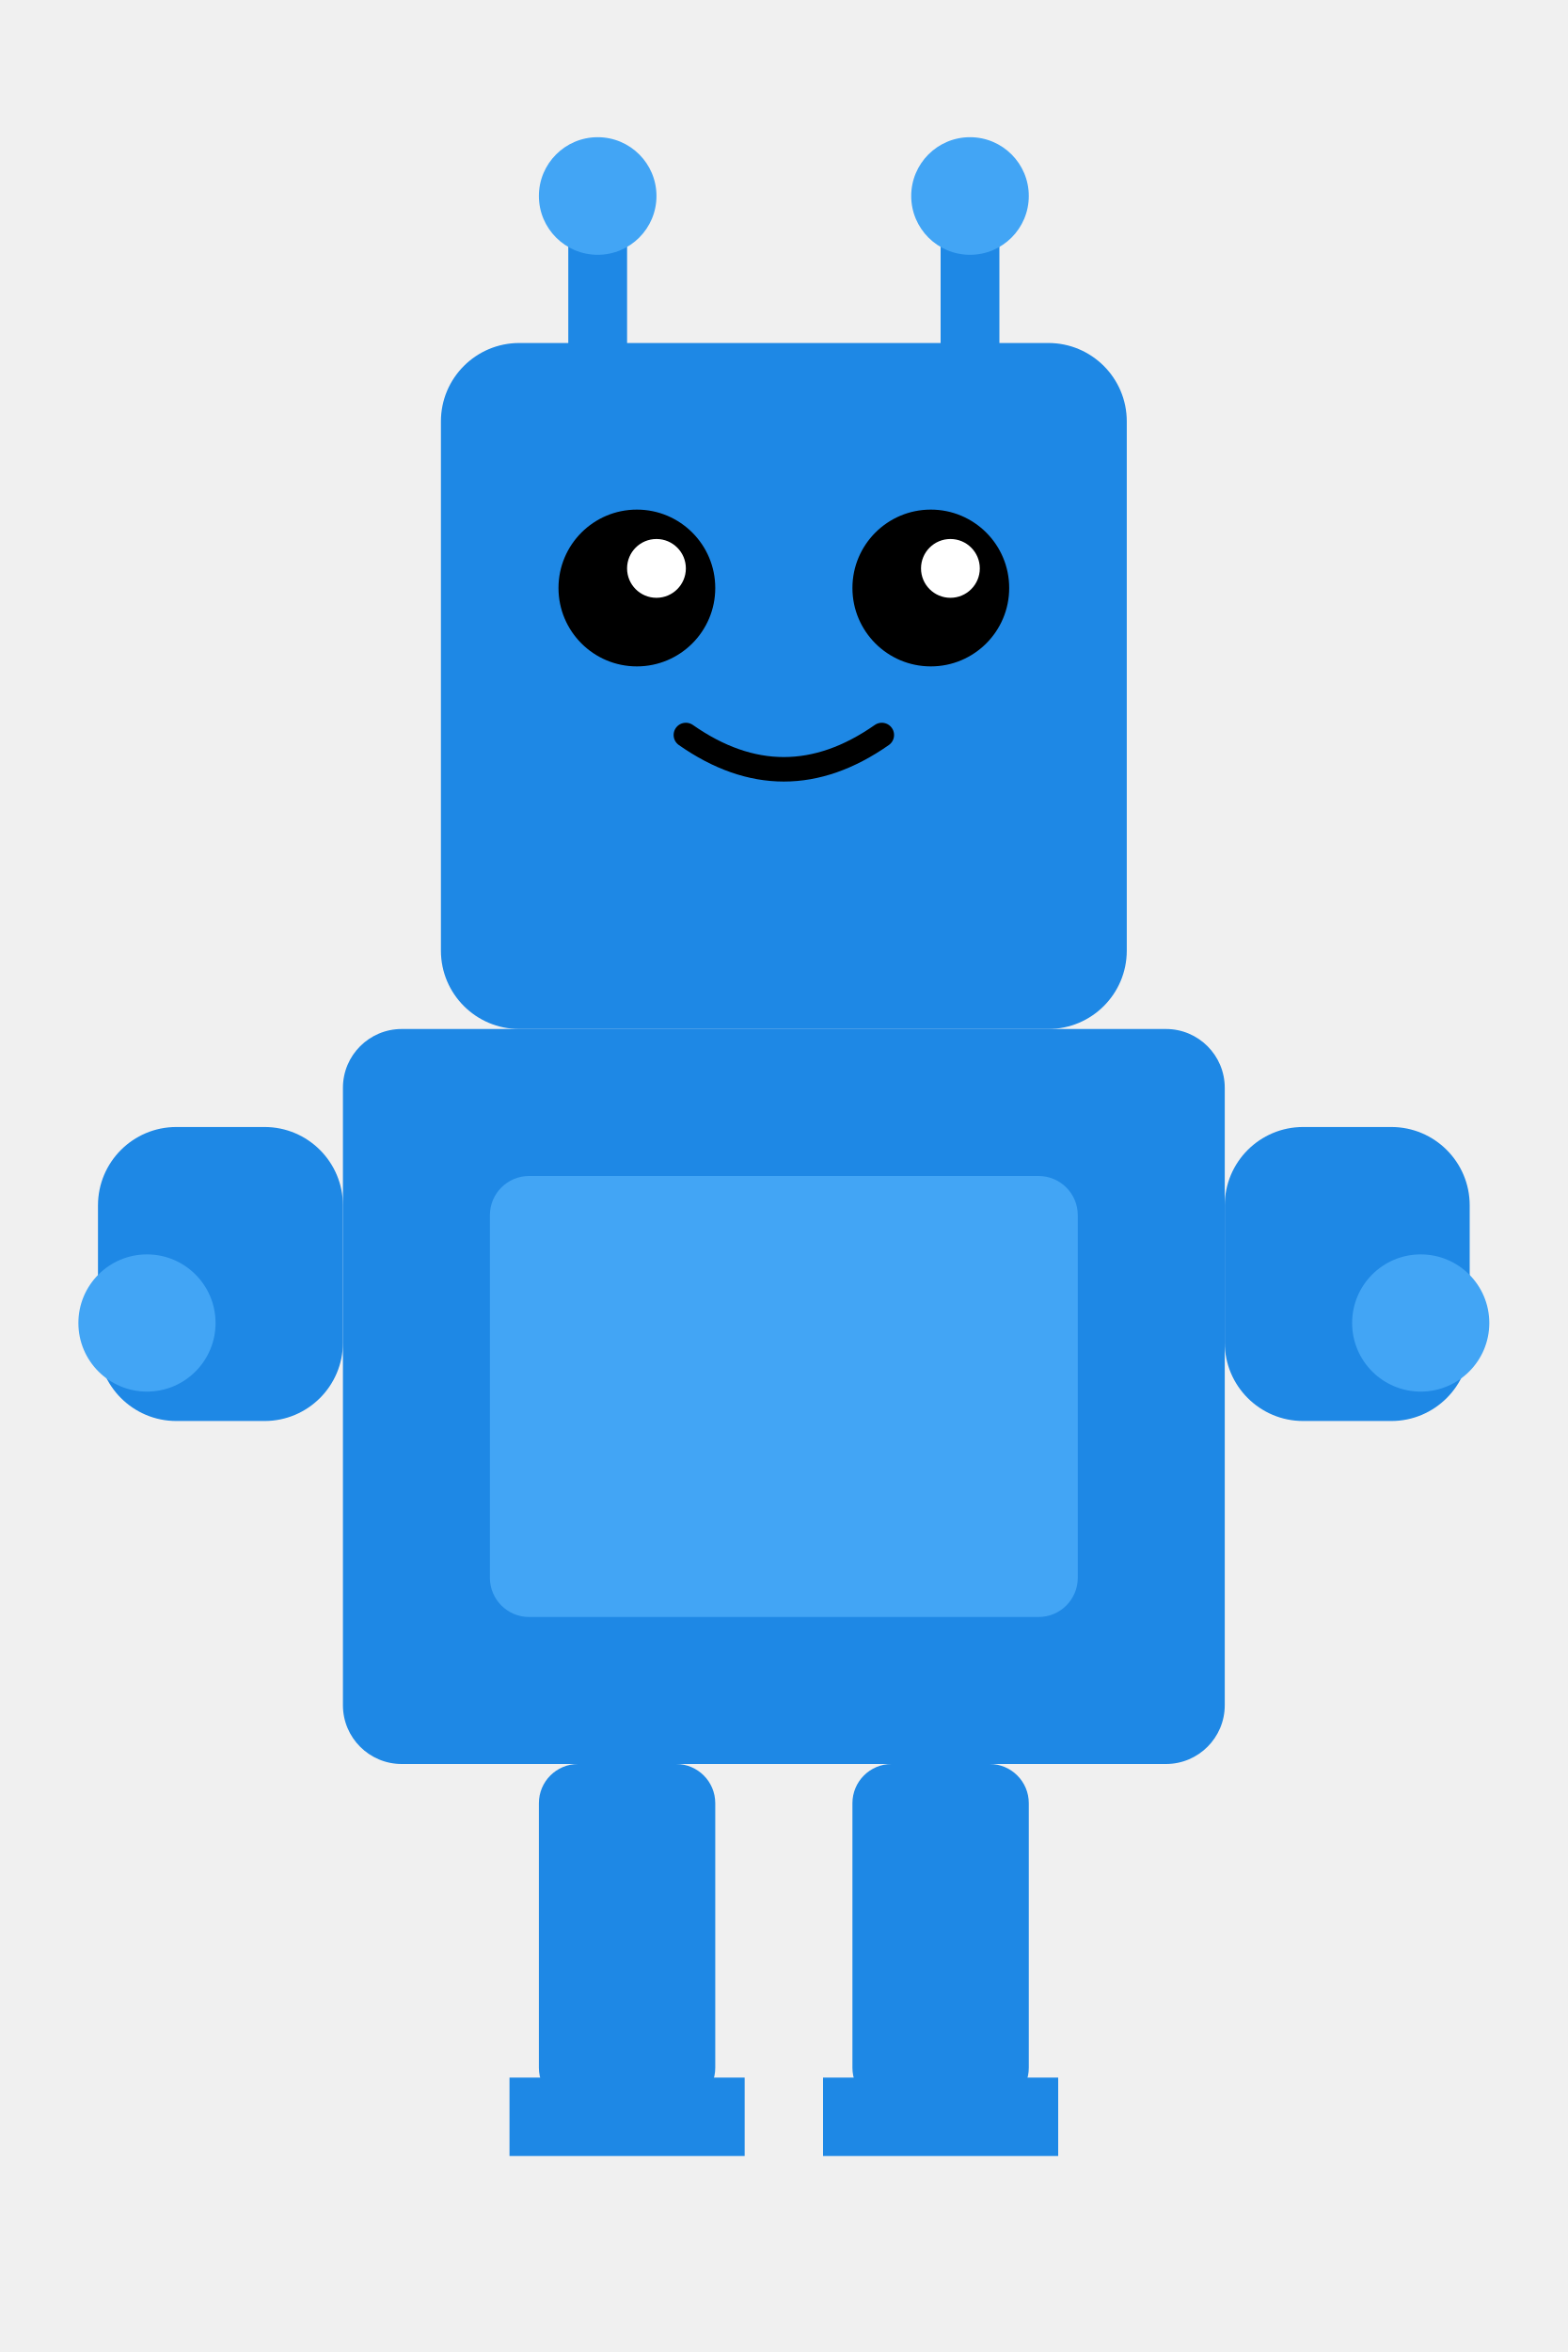
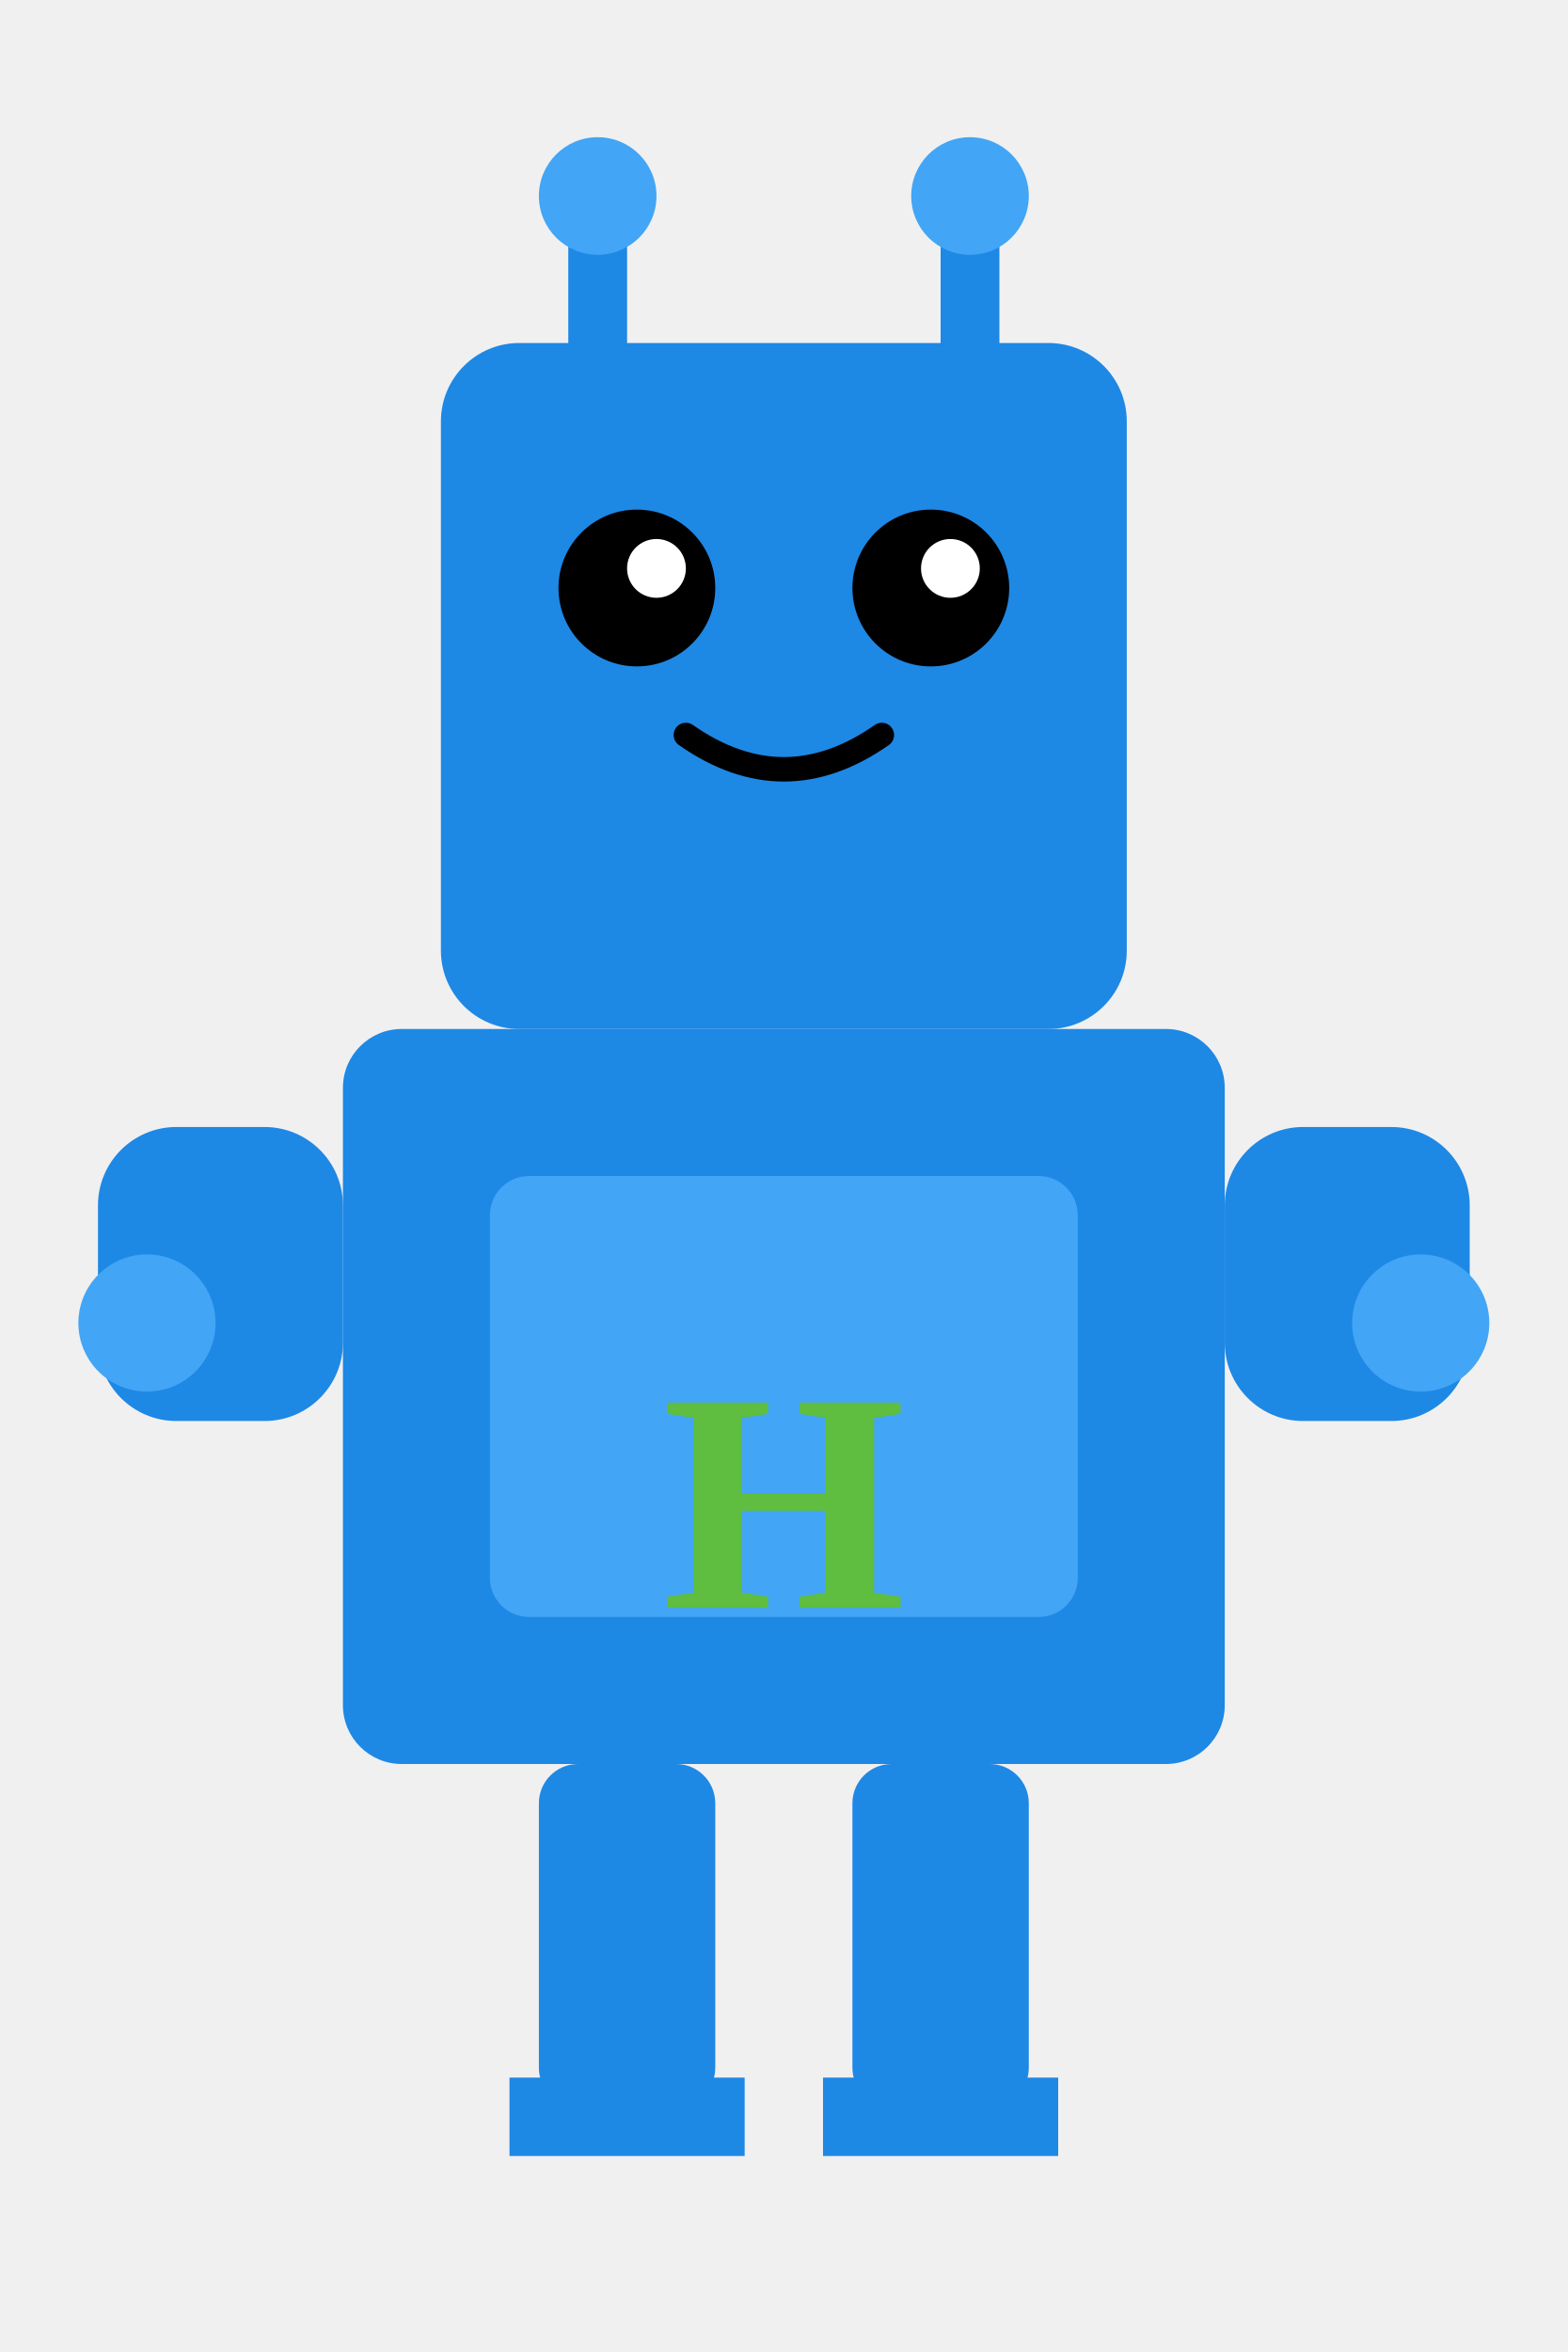
<svg xmlns="http://www.w3.org/2000/svg" viewBox="0 -20 160 240">
  <rect x="45" y="15" width="70" height="70" rx="8" fill="#1E88E5" />
  <circle cx="65" cy="40" r="8" fill="#000" />
  <circle cx="95" cy="40" r="8" fill="#000" />
  <circle cx="67" cy="38" r="3" fill="#fff" />
  <circle cx="97" cy="38" r="3" fill="#fff" />
  <path d="M 70 55 Q 80 62 90 55" stroke="#000" stroke-width="2.5" fill="none" stroke-linecap="round" />
  <rect x="58" y="0" width="6" height="18" fill="#1E88E5" />
  <circle cx="61" cy="0" r="6" fill="#42A5F5" />
  <rect x="96" y="0" width="6" height="18" fill="#1E88E5" />
  <circle cx="99" cy="0" r="6" fill="#42A5F5" />
  <rect x="35" y="85" width="90" height="75" rx="6" fill="#1E88E5" />
  <rect x="50" y="100" width="60" height="45" rx="4" fill="#42A5F5" />
+   <text x="80" y="135" font-size="32" font-weight="bold" fill="#5FBD3F" text-anchor="middle" dominant-baseline="middle">H</text>
  <rect x="10" y="95" width="25" height="30" rx="8" fill="#1E88E5" />
  <circle cx="15" cy="115" r="7" fill="#42A5F5" />
  <rect x="125" y="95" width="25" height="30" rx="8" fill="#1E88E5" />
  <circle cx="145" cy="115" r="7" fill="#42A5F5" />
  <rect x="55" y="160" width="18" height="35" rx="4" fill="#1E88E5" />
  <rect x="52" y="192" width="24" height="8" fill="#1E88E5" />
  <rect x="87" y="160" width="18" height="35" rx="4" fill="#1E88E5" />
  <rect x="84" y="192" width="24" height="8" fill="#1E88E5" />
</svg>
